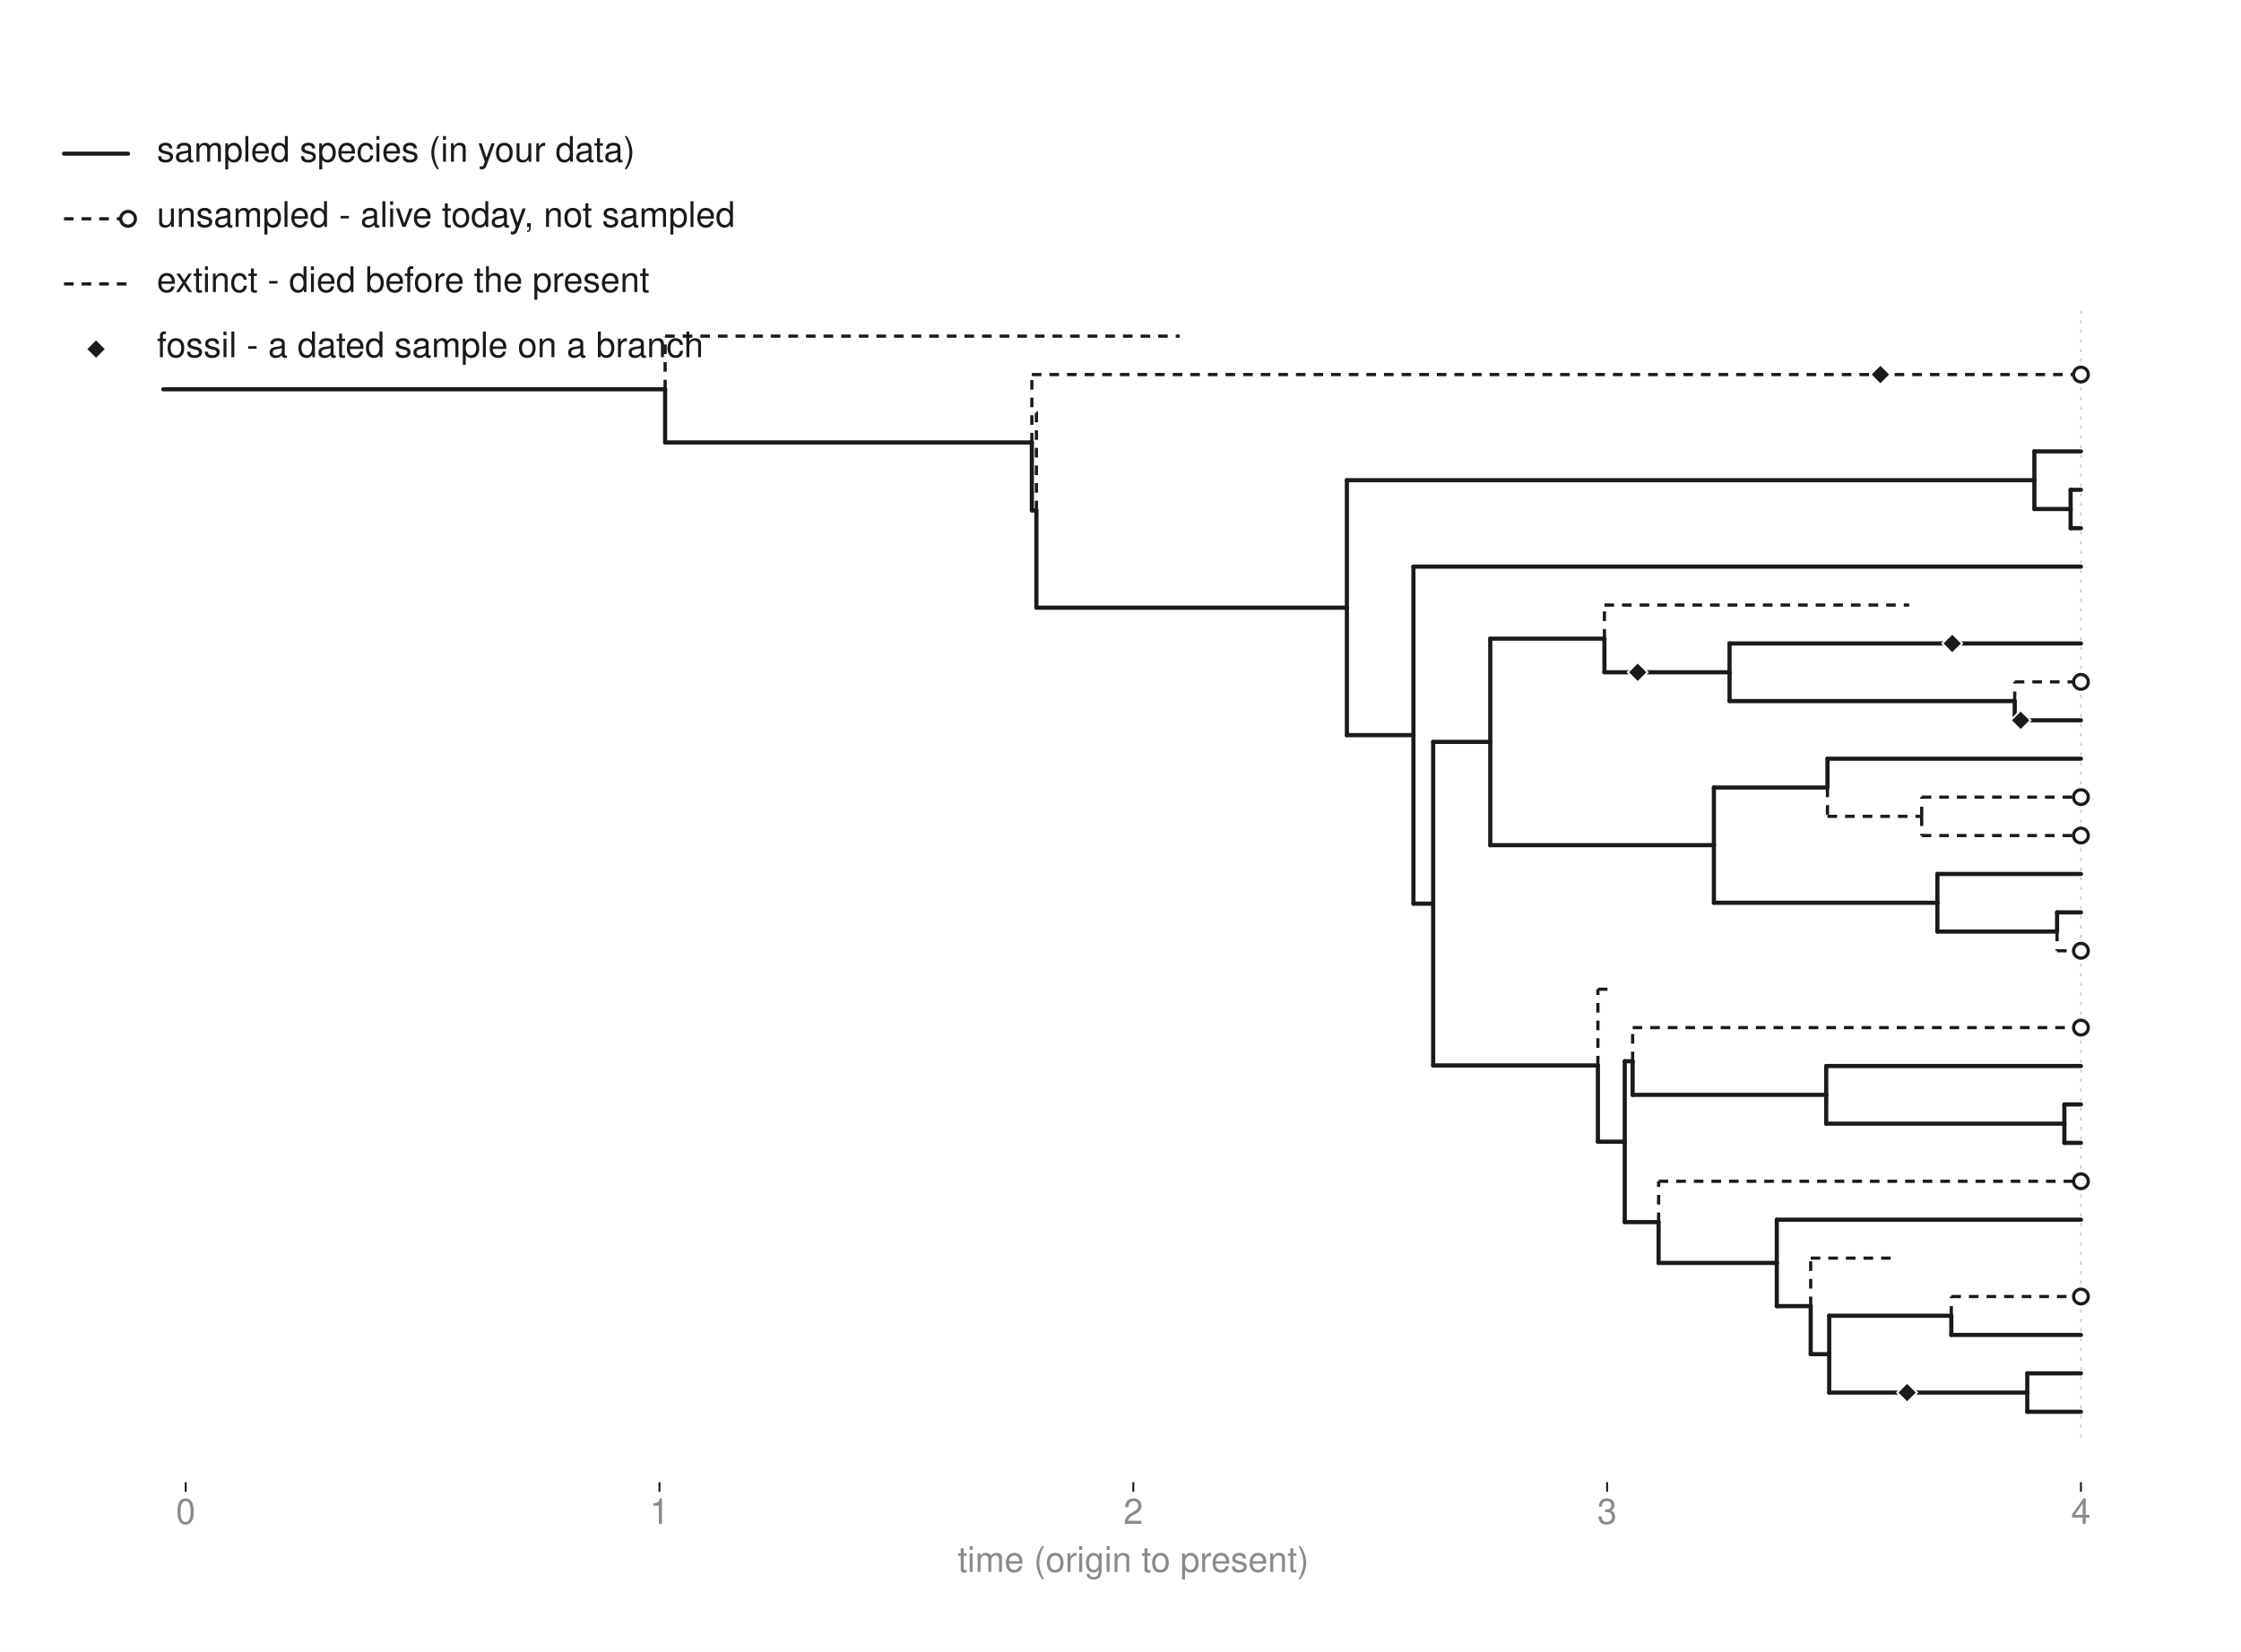
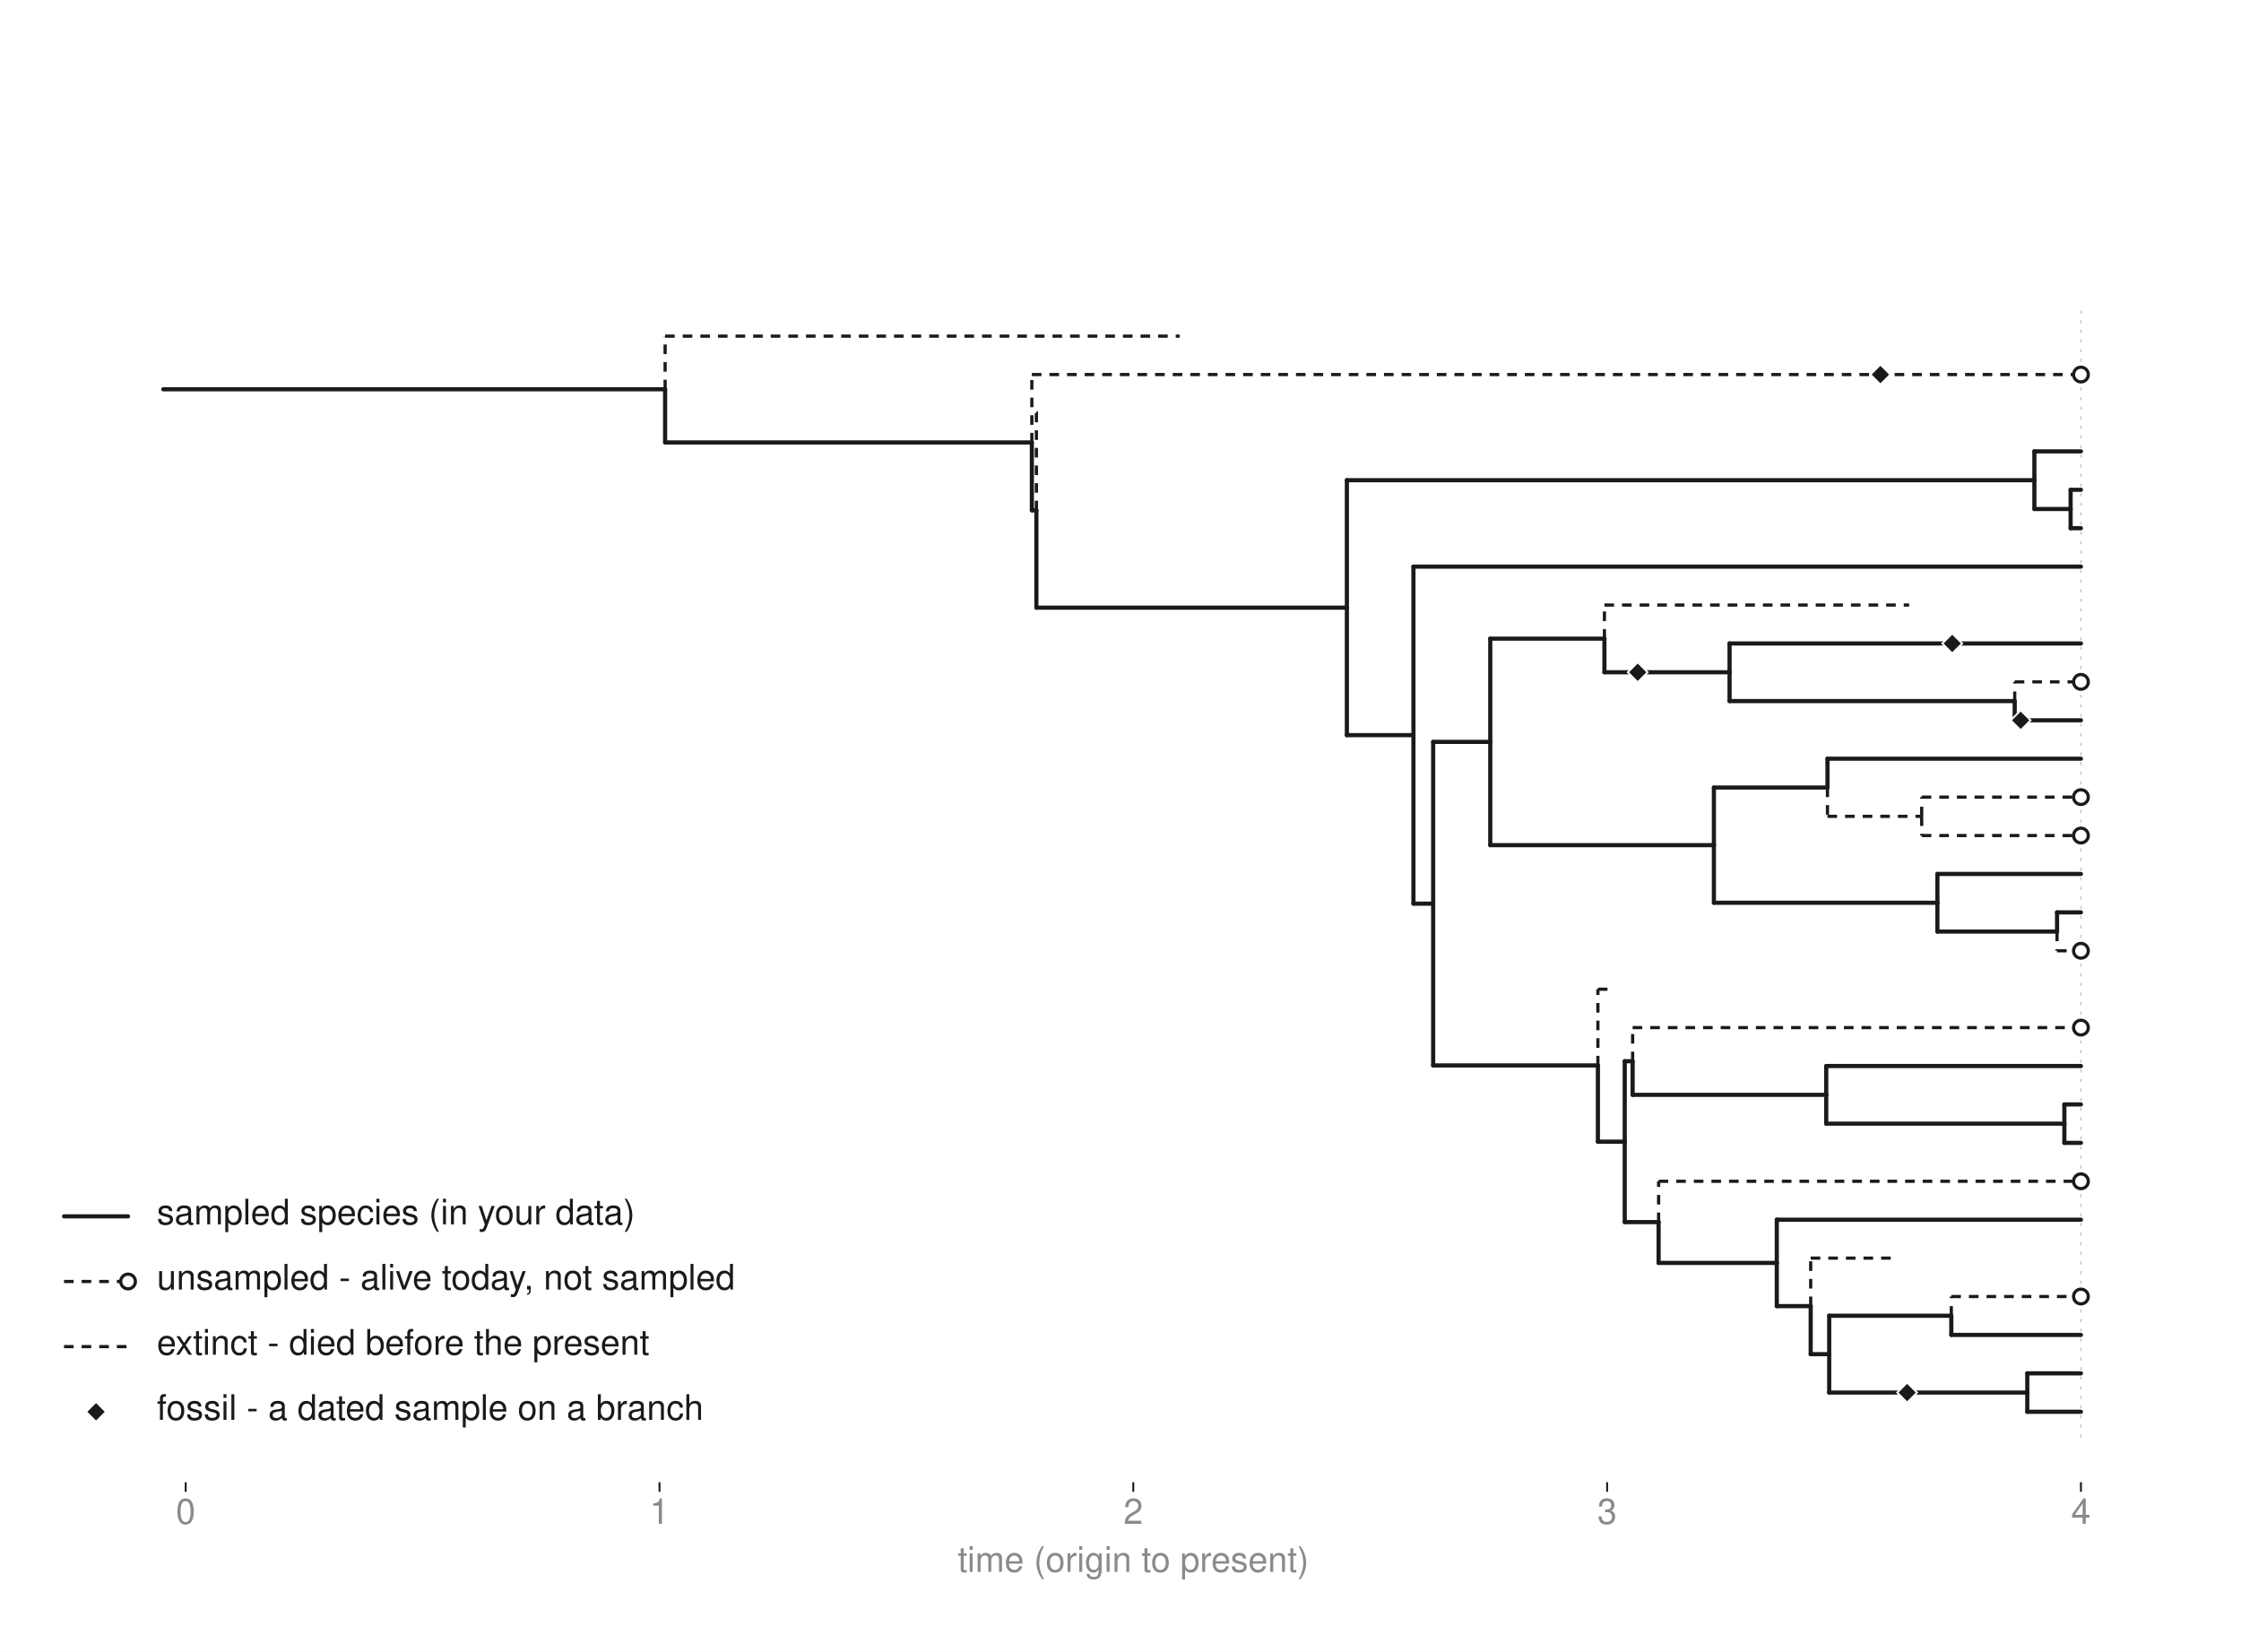
<svg xmlns="http://www.w3.org/2000/svg" width="1400" height="1032" viewBox="0 0 1400 1032">
  <defs>
</defs>
  <rect x="0" y="0" width="1400" height="1032" fill="white" />
  <path d="M1300.0,194.0 L1300.0,898.0" stroke="#cccccc" stroke-width="1.0" stroke-dasharray="2,4" />
  <path d="M102.0,243.205 L415.513,243.205" stroke="#1a1a1a" stroke-width="2.6" stroke-linecap="round" />
  <path d="M415.513,243.205 L415.513,276.41" stroke="#1a1a1a" stroke-width="2.6" stroke-linecap="round" />
  <path d="M415.513,243.205 L415.513,210.0" stroke="#1a1a1a" stroke-width="2.0" stroke-dasharray="6,5" stroke-linecap="butt" />
  <path d="M415.513,276.41 L644.613,276.41" stroke="#1a1a1a" stroke-width="2.6" stroke-linecap="round" />
  <path d="M644.613,276.41 L644.613,234.0" stroke="#1a1a1a" stroke-width="2.0" stroke-dasharray="6,5" stroke-linecap="butt" />
  <path d="M644.613,276.41 L644.613,318.82" stroke="#1a1a1a" stroke-width="2.6" stroke-linecap="round" />
  <path d="M415.513,210.0 L736.965,210.0" stroke="#1a1a1a" stroke-width="2.0" stroke-dasharray="6,5" stroke-linecap="butt" />
  <path d="M644.613,234.0 L1300.0,234.0" stroke="#1a1a1a" stroke-width="2.0" stroke-dasharray="6,5" stroke-linecap="butt" />
  <circle cx="1300.0" cy="234.0" r="4.6" fill="white" stroke="#1a1a1a" stroke-width="2.0" />
  <path d="M644.613,318.82 L647.459,318.82" stroke="#1a1a1a" stroke-width="2.6" stroke-linecap="round" />
  <path d="M647.459,318.82 L647.459,258.0" stroke="#1a1a1a" stroke-width="2.0" stroke-dasharray="6,5" stroke-linecap="butt" />
  <path d="M647.459,318.82 L647.459,379.641" stroke="#1a1a1a" stroke-width="2.6" stroke-linecap="round" />
  <path d="M647.459,258.0 L648.474,258.0" stroke="#1a1a1a" stroke-width="2.0" stroke-dasharray="6,5" stroke-linecap="butt" />
  <path d="M647.459,379.641 L841.425,379.641" stroke="#1a1a1a" stroke-width="2.6" stroke-linecap="round" />
  <path d="M841.425,379.641 L841.425,459.281" stroke="#1a1a1a" stroke-width="2.6" stroke-linecap="round" />
  <path d="M841.425,379.641 L841.425,300.0" stroke="#1a1a1a" stroke-width="2.6" stroke-linecap="round" />
  <path d="M841.425,459.281 L882.997,459.281" stroke="#1a1a1a" stroke-width="2.6" stroke-linecap="round" />
  <path d="M882.997,459.281 L882.997,564.562" stroke="#1a1a1a" stroke-width="2.6" stroke-linecap="round" />
  <path d="M882.997,459.281 L882.997,354.0" stroke="#1a1a1a" stroke-width="2.6" stroke-linecap="round" />
  <path d="M841.425,300.0 L1270.92,300.0" stroke="#1a1a1a" stroke-width="2.6" stroke-linecap="round" />
  <path d="M1270.92,300.0 L1270.92,318.0" stroke="#1a1a1a" stroke-width="2.6" stroke-linecap="round" />
  <path d="M1270.92,300.0 L1270.92,282.0" stroke="#1a1a1a" stroke-width="2.6" stroke-linecap="round" />
  <path d="M882.997,564.562 L895.324,564.562" stroke="#1a1a1a" stroke-width="2.6" stroke-linecap="round" />
  <path d="M895.324,564.562 L895.324,665.625" stroke="#1a1a1a" stroke-width="2.6" stroke-linecap="round" />
  <path d="M895.324,564.562 L895.324,463.5" stroke="#1a1a1a" stroke-width="2.6" stroke-linecap="round" />
  <path d="M882.997,354.0 L1300.0,354.0" stroke="#1a1a1a" stroke-width="2.6" stroke-linecap="round" />
  <path d="M895.324,665.625 L998.239,665.625" stroke="#1a1a1a" stroke-width="2.6" stroke-linecap="round" />
  <path d="M998.239,665.625 L998.239,618.0" stroke="#1a1a1a" stroke-width="2.0" stroke-dasharray="6,5" stroke-linecap="butt" />
  <path d="M998.239,665.625 L998.239,713.25" stroke="#1a1a1a" stroke-width="2.6" stroke-linecap="round" />
  <path d="M895.324,463.5 L931.001,463.5" stroke="#1a1a1a" stroke-width="2.6" stroke-linecap="round" />
  <path d="M931.001,463.5 L931.001,399.0" stroke="#1a1a1a" stroke-width="2.6" stroke-linecap="round" />
  <path d="M931.001,463.5 L931.001,528.0" stroke="#1a1a1a" stroke-width="2.6" stroke-linecap="round" />
  <path d="M931.001,399.0 L1002.318,399.0" stroke="#1a1a1a" stroke-width="2.6" stroke-linecap="round" />
  <path d="M1002.318,399.0 L1002.318,420.0" stroke="#1a1a1a" stroke-width="2.6" stroke-linecap="round" />
  <path d="M1002.318,399.0 L1002.318,378.0" stroke="#1a1a1a" stroke-width="2.0" stroke-dasharray="6,5" stroke-linecap="butt" />
  <path d="M931.001,528.0 L1070.711,528.0" stroke="#1a1a1a" stroke-width="2.6" stroke-linecap="round" />
  <path d="M1070.711,528.0 L1070.711,492.0" stroke="#1a1a1a" stroke-width="2.6" stroke-linecap="round" />
  <path d="M1070.711,528.0 L1070.711,564.0" stroke="#1a1a1a" stroke-width="2.6" stroke-linecap="round" />
  <path d="M998.239,618.0 L1007.475,618.0" stroke="#1a1a1a" stroke-width="2.0" stroke-dasharray="6,5" stroke-linecap="butt" />
  <path d="M998.239,713.25 L1015.014,713.25" stroke="#1a1a1a" stroke-width="2.6" stroke-linecap="round" />
  <path d="M1015.014,713.25 L1015.014,763.5" stroke="#1a1a1a" stroke-width="2.6" stroke-linecap="round" />
  <path d="M1015.014,713.25 L1015.014,663.0" stroke="#1a1a1a" stroke-width="2.6" stroke-linecap="round" />
  <path d="M1002.318,420.0 L1080.495,420.0" stroke="#1a1a1a" stroke-width="2.6" stroke-linecap="round" />
  <path d="M1080.495,420.0 L1080.495,402.0" stroke="#1a1a1a" stroke-width="2.6" stroke-linecap="round" />
  <path d="M1080.495,420.0 L1080.495,438.0" stroke="#1a1a1a" stroke-width="2.6" stroke-linecap="round" />
  <path d="M1002.318,378.0 L1192.693,378.0" stroke="#1a1a1a" stroke-width="2.0" stroke-dasharray="6,5" stroke-linecap="butt" />
  <path d="M1015.014,763.5 L1036.171,763.5" stroke="#1a1a1a" stroke-width="2.6" stroke-linecap="round" />
  <path d="M1036.171,763.5 L1036.171,789.0" stroke="#1a1a1a" stroke-width="2.6" stroke-linecap="round" />
  <path d="M1036.171,763.5 L1036.171,738.0" stroke="#1a1a1a" stroke-width="2.0" stroke-dasharray="6,5" stroke-linecap="butt" />
  <path d="M1015.014,663.0 L1019.941,663.0" stroke="#1a1a1a" stroke-width="2.6" stroke-linecap="round" />
  <path d="M1019.941,663.0 L1019.941,684.0" stroke="#1a1a1a" stroke-width="2.6" stroke-linecap="round" />
  <path d="M1019.941,663.0 L1019.941,642.0" stroke="#1a1a1a" stroke-width="2.0" stroke-dasharray="6,5" stroke-linecap="butt" />
  <path d="M1019.941,684.0 L1140.883,684.0" stroke="#1a1a1a" stroke-width="2.6" stroke-linecap="round" />
  <path d="M1140.883,684.0 L1140.883,702.0" stroke="#1a1a1a" stroke-width="2.6" stroke-linecap="round" />
  <path d="M1140.883,684.0 L1140.883,666.0" stroke="#1a1a1a" stroke-width="2.6" stroke-linecap="round" />
  <path d="M1019.941,642.0 L1300.0,642.0" stroke="#1a1a1a" stroke-width="2.0" stroke-dasharray="6,5" stroke-linecap="butt" />
  <circle cx="1300.0" cy="642.0" r="4.6" fill="white" stroke="#1a1a1a" stroke-width="2.0" />
  <path d="M1036.171,789.0 L1110,789.0" stroke="#1a1a1a" stroke-width="2.6" stroke-linecap="round" />
  <path d="M1110,789.0 L1110,762.0" stroke="#1a1a1a" stroke-width="2.6" stroke-linecap="round" />
  <path d="M1110,789.0 L1110,816.0" stroke="#1a1a1a" stroke-width="2.6" stroke-linecap="round" />
  <path d="M1036.171,738.0 L1300.0,738.0" stroke="#1a1a1a" stroke-width="2.0" stroke-dasharray="6,5" stroke-linecap="butt" />
  <circle cx="1300.0" cy="738.0" r="4.6" fill="white" stroke="#1a1a1a" stroke-width="2.0" />
  <path d="M1070.711,492.0 L1141.656,492.0" stroke="#1a1a1a" stroke-width="2.6" stroke-linecap="round" />
  <path d="M1141.656,492.0 L1141.656,474.0" stroke="#1a1a1a" stroke-width="2.6" stroke-linecap="round" />
  <path d="M1141.656,492.0 L1141.656,510.0" stroke="#1a1a1a" stroke-width="2.0" stroke-dasharray="6,5" stroke-linecap="butt" />
  <path d="M1070.711,564.0 L1210.343,564.0" stroke="#1a1a1a" stroke-width="2.6" stroke-linecap="round" />
  <path d="M1210.343,564.0 L1210.343,582.0" stroke="#1a1a1a" stroke-width="2.6" stroke-linecap="round" />
  <path d="M1210.343,564.0 L1210.343,546.0" stroke="#1a1a1a" stroke-width="2.6" stroke-linecap="round" />
  <path d="M1080.495,402.0 L1300.0,402.0" stroke="#1a1a1a" stroke-width="2.6" stroke-linecap="round" />
  <path d="M1080.495,438.0 L1258.632,438.0" stroke="#1a1a1a" stroke-width="2.6" stroke-linecap="round" />
  <path d="M1258.632,438.0 L1258.632,426.0" stroke="#1a1a1a" stroke-width="2.0" stroke-dasharray="6,5" stroke-linecap="butt" />
  <path d="M1258.632,438.0 L1258.632,450.0" stroke="#1a1a1a" stroke-width="2.6" stroke-linecap="round" />
  <path d="M1110,762.0 L1300.0,762.0" stroke="#1a1a1a" stroke-width="2.6" stroke-linecap="round" />
  <path d="M1110,816.0 L1131.177,816.0" stroke="#1a1a1a" stroke-width="2.6" stroke-linecap="round" />
  <path d="M1131.177,816.0 L1131.177,846.0" stroke="#1a1a1a" stroke-width="2.6" stroke-linecap="round" />
  <path d="M1131.177,816.0 L1131.177,786.0" stroke="#1a1a1a" stroke-width="2.0" stroke-dasharray="6,5" stroke-linecap="butt" />
  <path d="M1131.177,846.0 L1142.739,846.0" stroke="#1a1a1a" stroke-width="2.6" stroke-linecap="round" />
  <path d="M1142.739,846.0 L1142.739,822.0" stroke="#1a1a1a" stroke-width="2.6" stroke-linecap="round" />
  <path d="M1142.739,846.0 L1142.739,870.0" stroke="#1a1a1a" stroke-width="2.6" stroke-linecap="round" />
  <path d="M1131.177,786.0 L1184.694,786.0" stroke="#1a1a1a" stroke-width="2.0" stroke-dasharray="6,5" stroke-linecap="butt" />
  <path d="M1140.883,702.0 L1289.657,702.0" stroke="#1a1a1a" stroke-width="2.6" stroke-linecap="round" />
  <path d="M1289.657,702.0 L1289.657,690.0" stroke="#1a1a1a" stroke-width="2.6" stroke-linecap="round" />
  <path d="M1289.657,702.0 L1289.657,714.0" stroke="#1a1a1a" stroke-width="2.6" stroke-linecap="round" />
  <path d="M1140.883,666.0 L1300.0,666.0" stroke="#1a1a1a" stroke-width="2.6" stroke-linecap="round" />
  <path d="M1141.656,474.0 L1300.0,474.0" stroke="#1a1a1a" stroke-width="2.6" stroke-linecap="round" />
  <path d="M1141.656,510.0 L1200.526,510.0" stroke="#1a1a1a" stroke-width="2.0" stroke-dasharray="6,5" stroke-linecap="butt" />
  <path d="M1200.526,510.0 L1200.526,498.0" stroke="#1a1a1a" stroke-width="2.0" stroke-dasharray="6,5" stroke-linecap="butt" />
  <path d="M1200.526,510.0 L1200.526,522.0" stroke="#1a1a1a" stroke-width="2.0" stroke-dasharray="6,5" stroke-linecap="butt" />
  <path d="M1142.739,822.0 L1219.023,822.0" stroke="#1a1a1a" stroke-width="2.6" stroke-linecap="round" />
  <path d="M1219.023,822.0 L1219.023,810.0" stroke="#1a1a1a" stroke-width="2.0" stroke-dasharray="6,5" stroke-linecap="butt" />
  <path d="M1219.023,822.0 L1219.023,834.0" stroke="#1a1a1a" stroke-width="2.6" stroke-linecap="round" />
  <path d="M1142.739,870.0 L1266.479,870.0" stroke="#1a1a1a" stroke-width="2.6" stroke-linecap="round" />
  <path d="M1266.479,870.0 L1266.479,858.0" stroke="#1a1a1a" stroke-width="2.6" stroke-linecap="round" />
  <path d="M1266.479,870.0 L1266.479,882.0" stroke="#1a1a1a" stroke-width="2.6" stroke-linecap="round" />
  <path d="M1200.526,498.0 L1300.0,498.0" stroke="#1a1a1a" stroke-width="2.0" stroke-dasharray="6,5" stroke-linecap="butt" />
  <circle cx="1300.0" cy="498.0" r="4.6" fill="white" stroke="#1a1a1a" stroke-width="2.0" />
  <path d="M1200.526,522.0 L1300.0,522.0" stroke="#1a1a1a" stroke-width="2.0" stroke-dasharray="6,5" stroke-linecap="butt" />
  <circle cx="1300.0" cy="522.0" r="4.6" fill="white" stroke="#1a1a1a" stroke-width="2.0" />
  <path d="M1210.343,582.0 L1285.085,582.0" stroke="#1a1a1a" stroke-width="2.6" stroke-linecap="round" />
  <path d="M1285.085,582.0 L1285.085,570.0" stroke="#1a1a1a" stroke-width="2.6" stroke-linecap="round" />
  <path d="M1285.085,582.0 L1285.085,594.0" stroke="#1a1a1a" stroke-width="2.0" stroke-dasharray="6,5" stroke-linecap="butt" />
  <path d="M1210.343,546.0 L1300.0,546.0" stroke="#1a1a1a" stroke-width="2.6" stroke-linecap="round" />
  <path d="M1219.023,810.0 L1300.0,810.0" stroke="#1a1a1a" stroke-width="2.0" stroke-dasharray="6,5" stroke-linecap="butt" />
  <circle cx="1300.0" cy="810.0" r="4.6" fill="white" stroke="#1a1a1a" stroke-width="2.0" />
  <path d="M1219.023,834.0 L1300.0,834.0" stroke="#1a1a1a" stroke-width="2.6" stroke-linecap="round" />
  <path d="M1258.632,426.0 L1300.0,426.0" stroke="#1a1a1a" stroke-width="2.0" stroke-dasharray="6,5" stroke-linecap="butt" />
  <circle cx="1300.0" cy="426.0" r="4.6" fill="white" stroke="#1a1a1a" stroke-width="2.0" />
  <path d="M1258.632,450.0 L1300.0,450.0" stroke="#1a1a1a" stroke-width="2.6" stroke-linecap="round" />
  <path d="M1266.479,858.0 L1300.0,858.0" stroke="#1a1a1a" stroke-width="2.6" stroke-linecap="round" />
  <path d="M1266.479,882.0 L1300.0,882.0" stroke="#1a1a1a" stroke-width="2.6" stroke-linecap="round" />
  <path d="M1270.92,318.0 L1293.549,318.0" stroke="#1a1a1a" stroke-width="2.6" stroke-linecap="round" />
  <path d="M1293.549,318.0 L1293.549,306.0" stroke="#1a1a1a" stroke-width="2.6" stroke-linecap="round" />
  <path d="M1293.549,318.0 L1293.549,330.0" stroke="#1a1a1a" stroke-width="2.6" stroke-linecap="round" />
  <path d="M1270.92,282.0 L1300.0,282.0" stroke="#1a1a1a" stroke-width="2.6" stroke-linecap="round" />
  <path d="M1285.085,570.0 L1300.0,570.0" stroke="#1a1a1a" stroke-width="2.6" stroke-linecap="round" />
  <path d="M1285.085,594.0 L1300.0,594.0" stroke="#1a1a1a" stroke-width="2.0" stroke-dasharray="6,5" stroke-linecap="butt" />
  <circle cx="1300.0" cy="594.0" r="4.6" fill="white" stroke="#1a1a1a" stroke-width="2.0" />
  <path d="M1289.657,690.0 L1300.0,690.0" stroke="#1a1a1a" stroke-width="2.6" stroke-linecap="round" />
  <path d="M1289.657,714.0 L1300.0,714.0" stroke="#1a1a1a" stroke-width="2.6" stroke-linecap="round" />
  <path d="M1293.549,306.0 L1300.0,306.0" stroke="#1a1a1a" stroke-width="2.6" stroke-linecap="round" />
  <path d="M1293.549,330.0 L1300.0,330.0" stroke="#1a1a1a" stroke-width="2.6" stroke-linecap="round" />
  <path d="M1023.118,413.8 L1029.318,420.0 L1023.118,426.2 L1016.918,420.0 Z" fill="#1a1a1a" stroke="white" stroke-width="1.1" />
  <path d="M1174.731,227.8 L1180.931,234.0 L1174.731,240.2 L1168.531,234.0 Z" fill="#1a1a1a" stroke="white" stroke-width="1.1" />
  <path d="M1191.423,863.8 L1197.623,870.0 L1191.423,876.2 L1185.223,870.0 Z" fill="#1a1a1a" stroke="white" stroke-width="1.1" />
  <path d="M1219.606,395.8 L1225.806,402.0 L1219.606,408.2 L1213.406,402.0 Z" fill="#1a1a1a" stroke="white" stroke-width="1.1" />
  <path d="M1262.362,443.8 L1268.562,450.0 L1262.362,456.2 L1256.162,450.0 Z" fill="#1a1a1a" stroke="white" stroke-width="1.1" />
-   <path d="M40,96 L80,96" stroke="#1a1a1a" stroke-width="2.6" stroke-linecap="round" />
-   <text x="98" y="96" font-size="22" font-family="Helvetica" text-anchor="start" dominant-baseline="central" fill="#1a1a1a">sampled species (in your data)</text>
-   <path d="M40,136.7 L80,136.7" stroke="#1a1a1a" stroke-width="2.0" stroke-dasharray="6,5" stroke-linecap="butt" />
-   <circle cx="80" cy="136.7" r="4.6" fill="white" stroke="#1a1a1a" stroke-width="2.0" />
-   <text x="98" y="136.7" font-size="22" font-family="Helvetica" text-anchor="start" dominant-baseline="central" fill="#1a1a1a">unsampled - alive today, not sampled</text>
-   <path d="M40,177.4 L80,177.4" stroke="#1a1a1a" stroke-width="2.0" stroke-dasharray="6,5" stroke-linecap="butt" />
-   <text x="98" y="177.4" font-size="22" font-family="Helvetica" text-anchor="start" dominant-baseline="central" fill="#1a1a1a">extinct - died before the present</text>
-   <path d="M60,211.9 L66.2,218.1 L60,224.3 L53.8,218.1 Z" fill="#1a1a1a" stroke="white" stroke-width="1.1" />
-   <text x="98" y="218.1" font-size="22" font-family="Helvetica" text-anchor="start" dominant-baseline="central" fill="#1a1a1a">fossil - a dated sample on a branch</text>
+   <path d="M40,759.9 L80,759.9" stroke="#1a1a1a" stroke-width="2.6" stroke-linecap="round" />
+   <text x="98" y="759.9" font-size="22" font-family="Helvetica" text-anchor="start" dominant-baseline="central" fill="#1a1a1a">sampled species (in your data)</text>
+   <path d="M40,800.6 L80,800.6" stroke="#1a1a1a" stroke-width="2.0" stroke-dasharray="6,5" stroke-linecap="butt" />
+   <circle cx="80" cy="800.6" r="4.6" fill="white" stroke="#1a1a1a" stroke-width="2.0" />
+   <text x="98" y="800.6" font-size="22" font-family="Helvetica" text-anchor="start" dominant-baseline="central" fill="#1a1a1a">unsampled - alive today, not sampled</text>
+   <path d="M40,841.3 L80,841.3" stroke="#1a1a1a" stroke-width="2.0" stroke-dasharray="6,5" stroke-linecap="butt" />
+   <text x="98" y="841.3" font-size="22" font-family="Helvetica" text-anchor="start" dominant-baseline="central" fill="#1a1a1a">extinct - died before the present</text>
+   <path d="M60,875.8 L66.2,882 L60,888.2 L53.8,882 Z" fill="#1a1a1a" stroke="white" stroke-width="1.1" />
+   <text x="98" y="882" font-size="22" font-family="Helvetica" text-anchor="start" dominant-baseline="central" fill="#1a1a1a">fossil - a dated sample on a branch</text>
  <path d="M116.0,926.0 L116.0,932.0" stroke="#1a1a1a" stroke-width="1.2" />
  <text x="116.0" y="952.0" font-size="22" font-family="Helvetica" text-anchor="middle" fill="#8a8a8a">0</text>
  <path d="M412.0,926.0 L412.0,932.0" stroke="#1a1a1a" stroke-width="1.2" />
  <text x="412.0" y="952.0" font-size="22" font-family="Helvetica" text-anchor="middle" fill="#8a8a8a">1</text>
  <path d="M708.0,926.0 L708.0,932.0" stroke="#1a1a1a" stroke-width="1.2" />
  <text x="708.0" y="952.0" font-size="22" font-family="Helvetica" text-anchor="middle" fill="#8a8a8a">2</text>
  <path d="M1004.0,926.0 L1004.0,932.0" stroke="#1a1a1a" stroke-width="1.2" />
  <text x="1004.0" y="952.0" font-size="22" font-family="Helvetica" text-anchor="middle" fill="#8a8a8a">3</text>
  <path d="M1300.0,926.0 L1300.0,932.0" stroke="#1a1a1a" stroke-width="1.2" />
  <text x="1300.0" y="952.0" font-size="22" font-family="Helvetica" text-anchor="middle" fill="#8a8a8a">4</text>
  <text x="708.0" y="982.0" font-size="22" font-family="Helvetica" text-anchor="middle" fill="#8a8a8a">time (origin to present)</text>
</svg>
